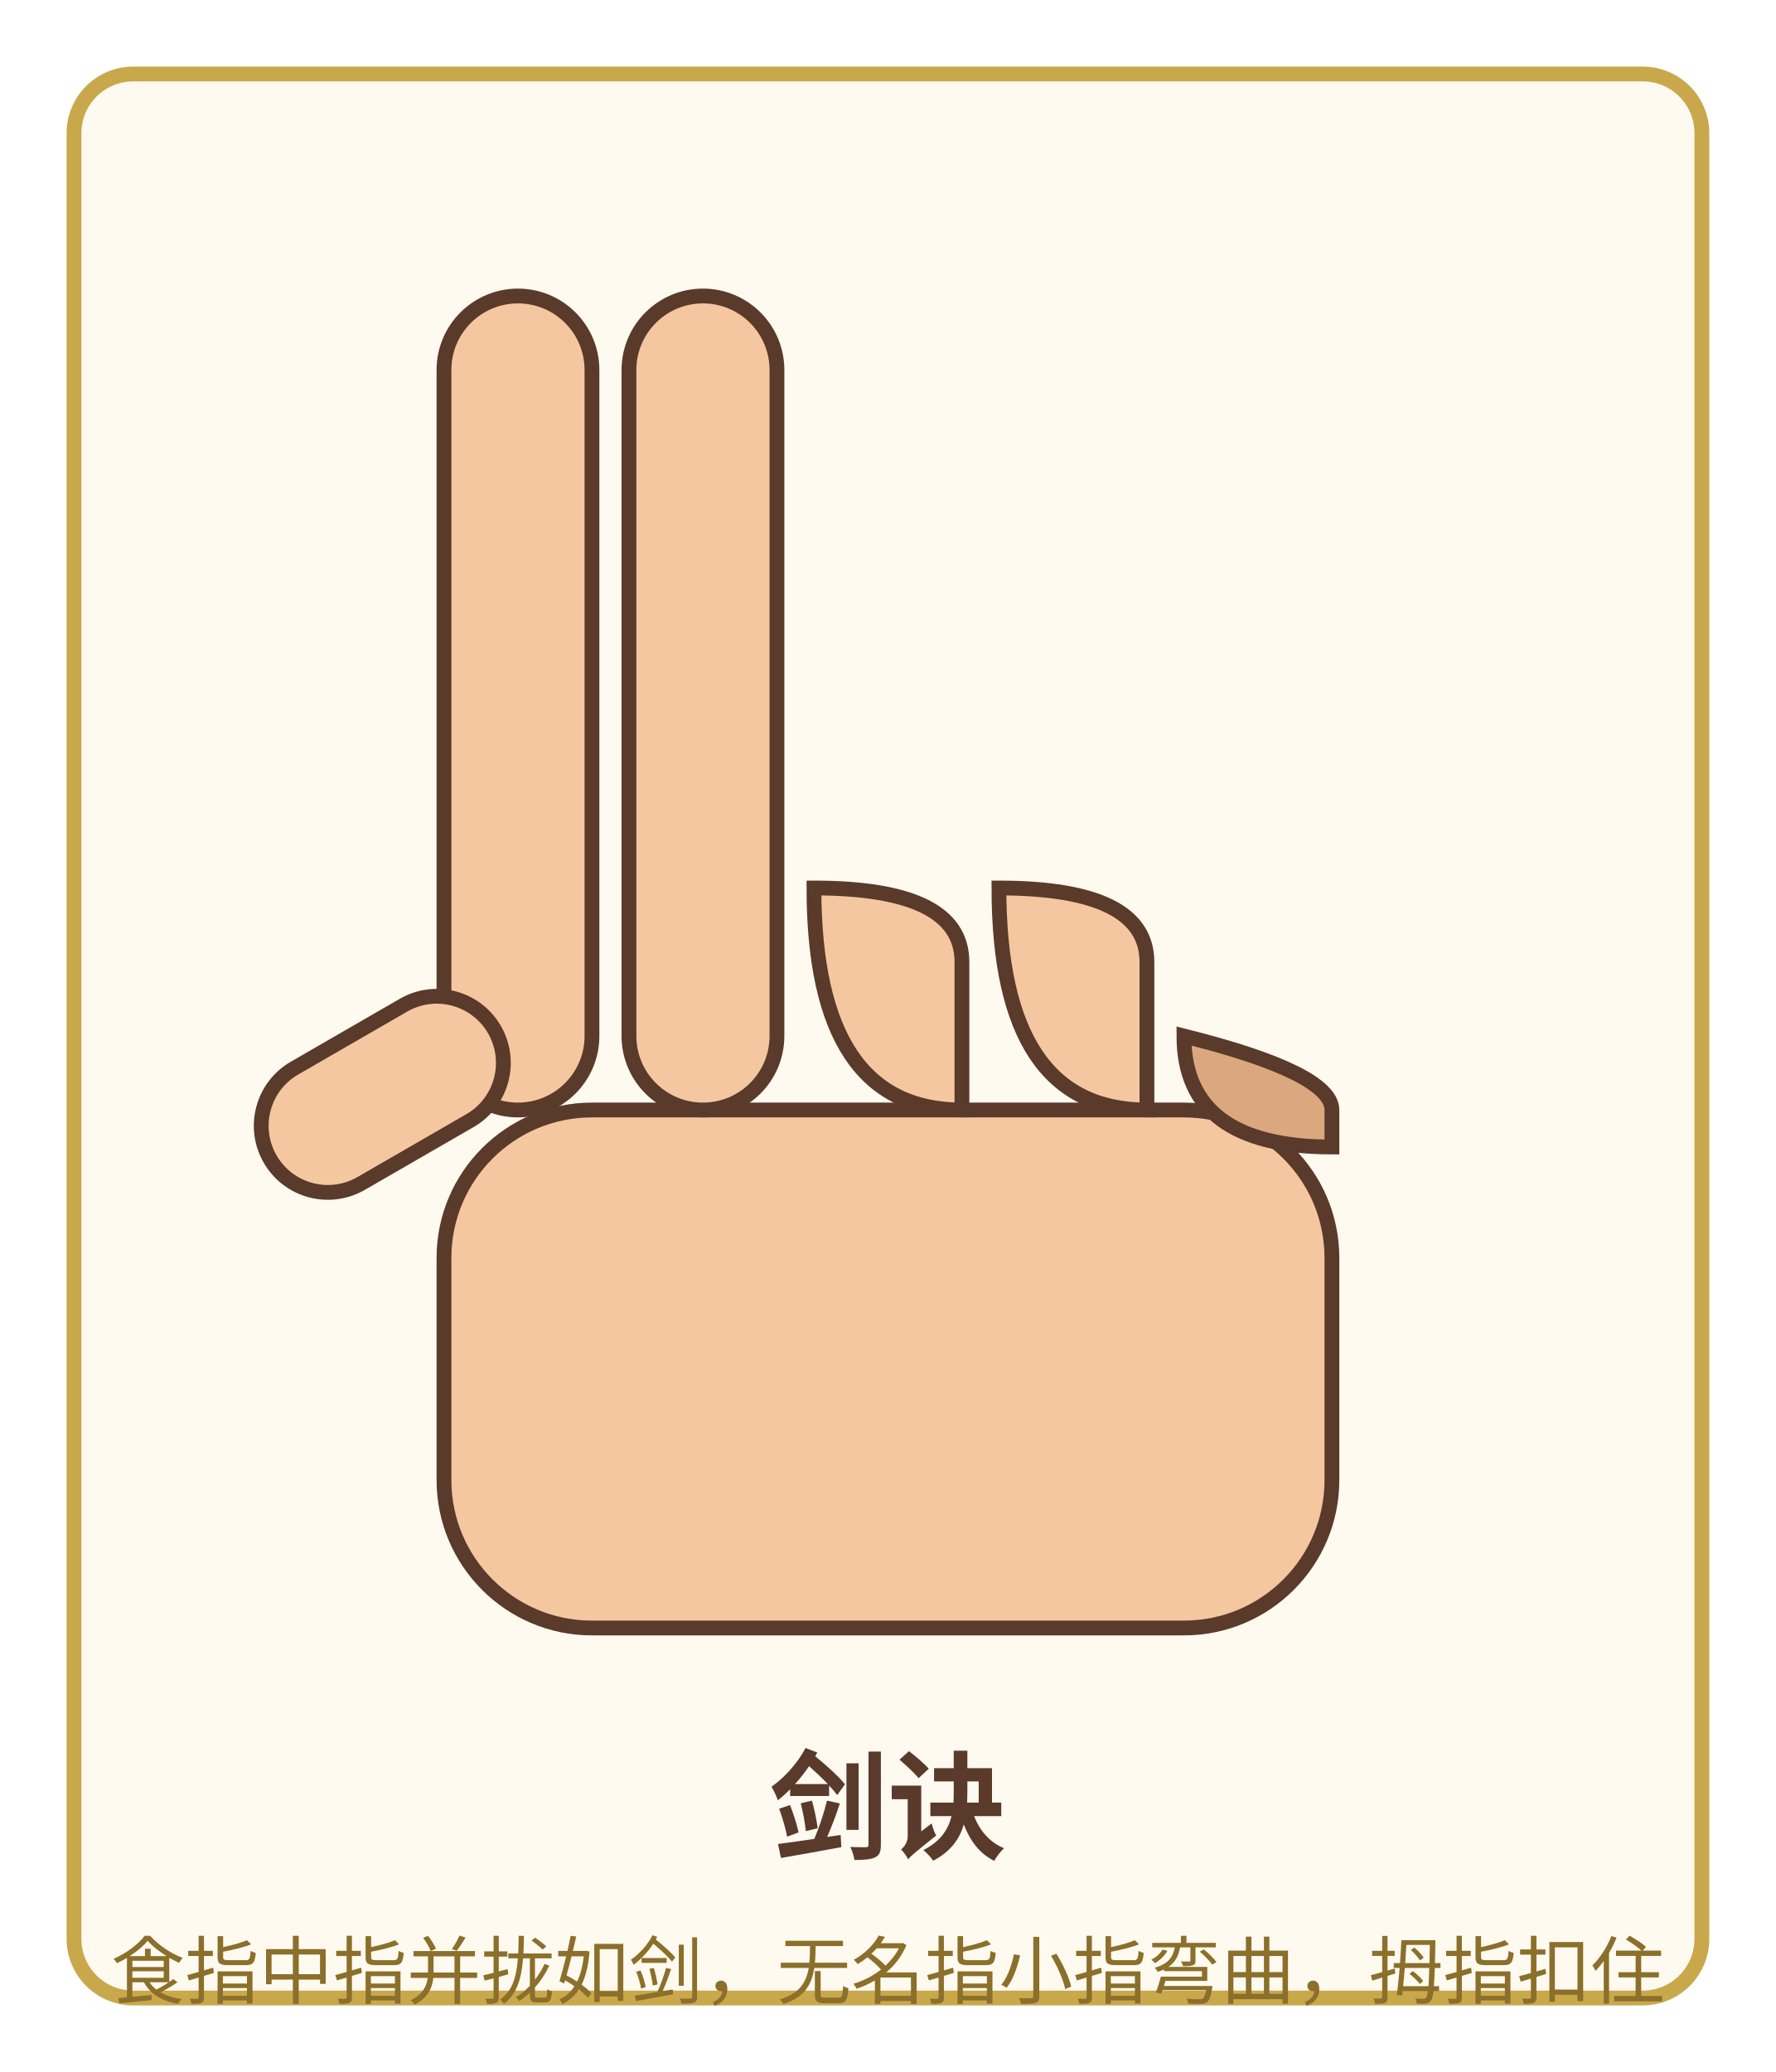
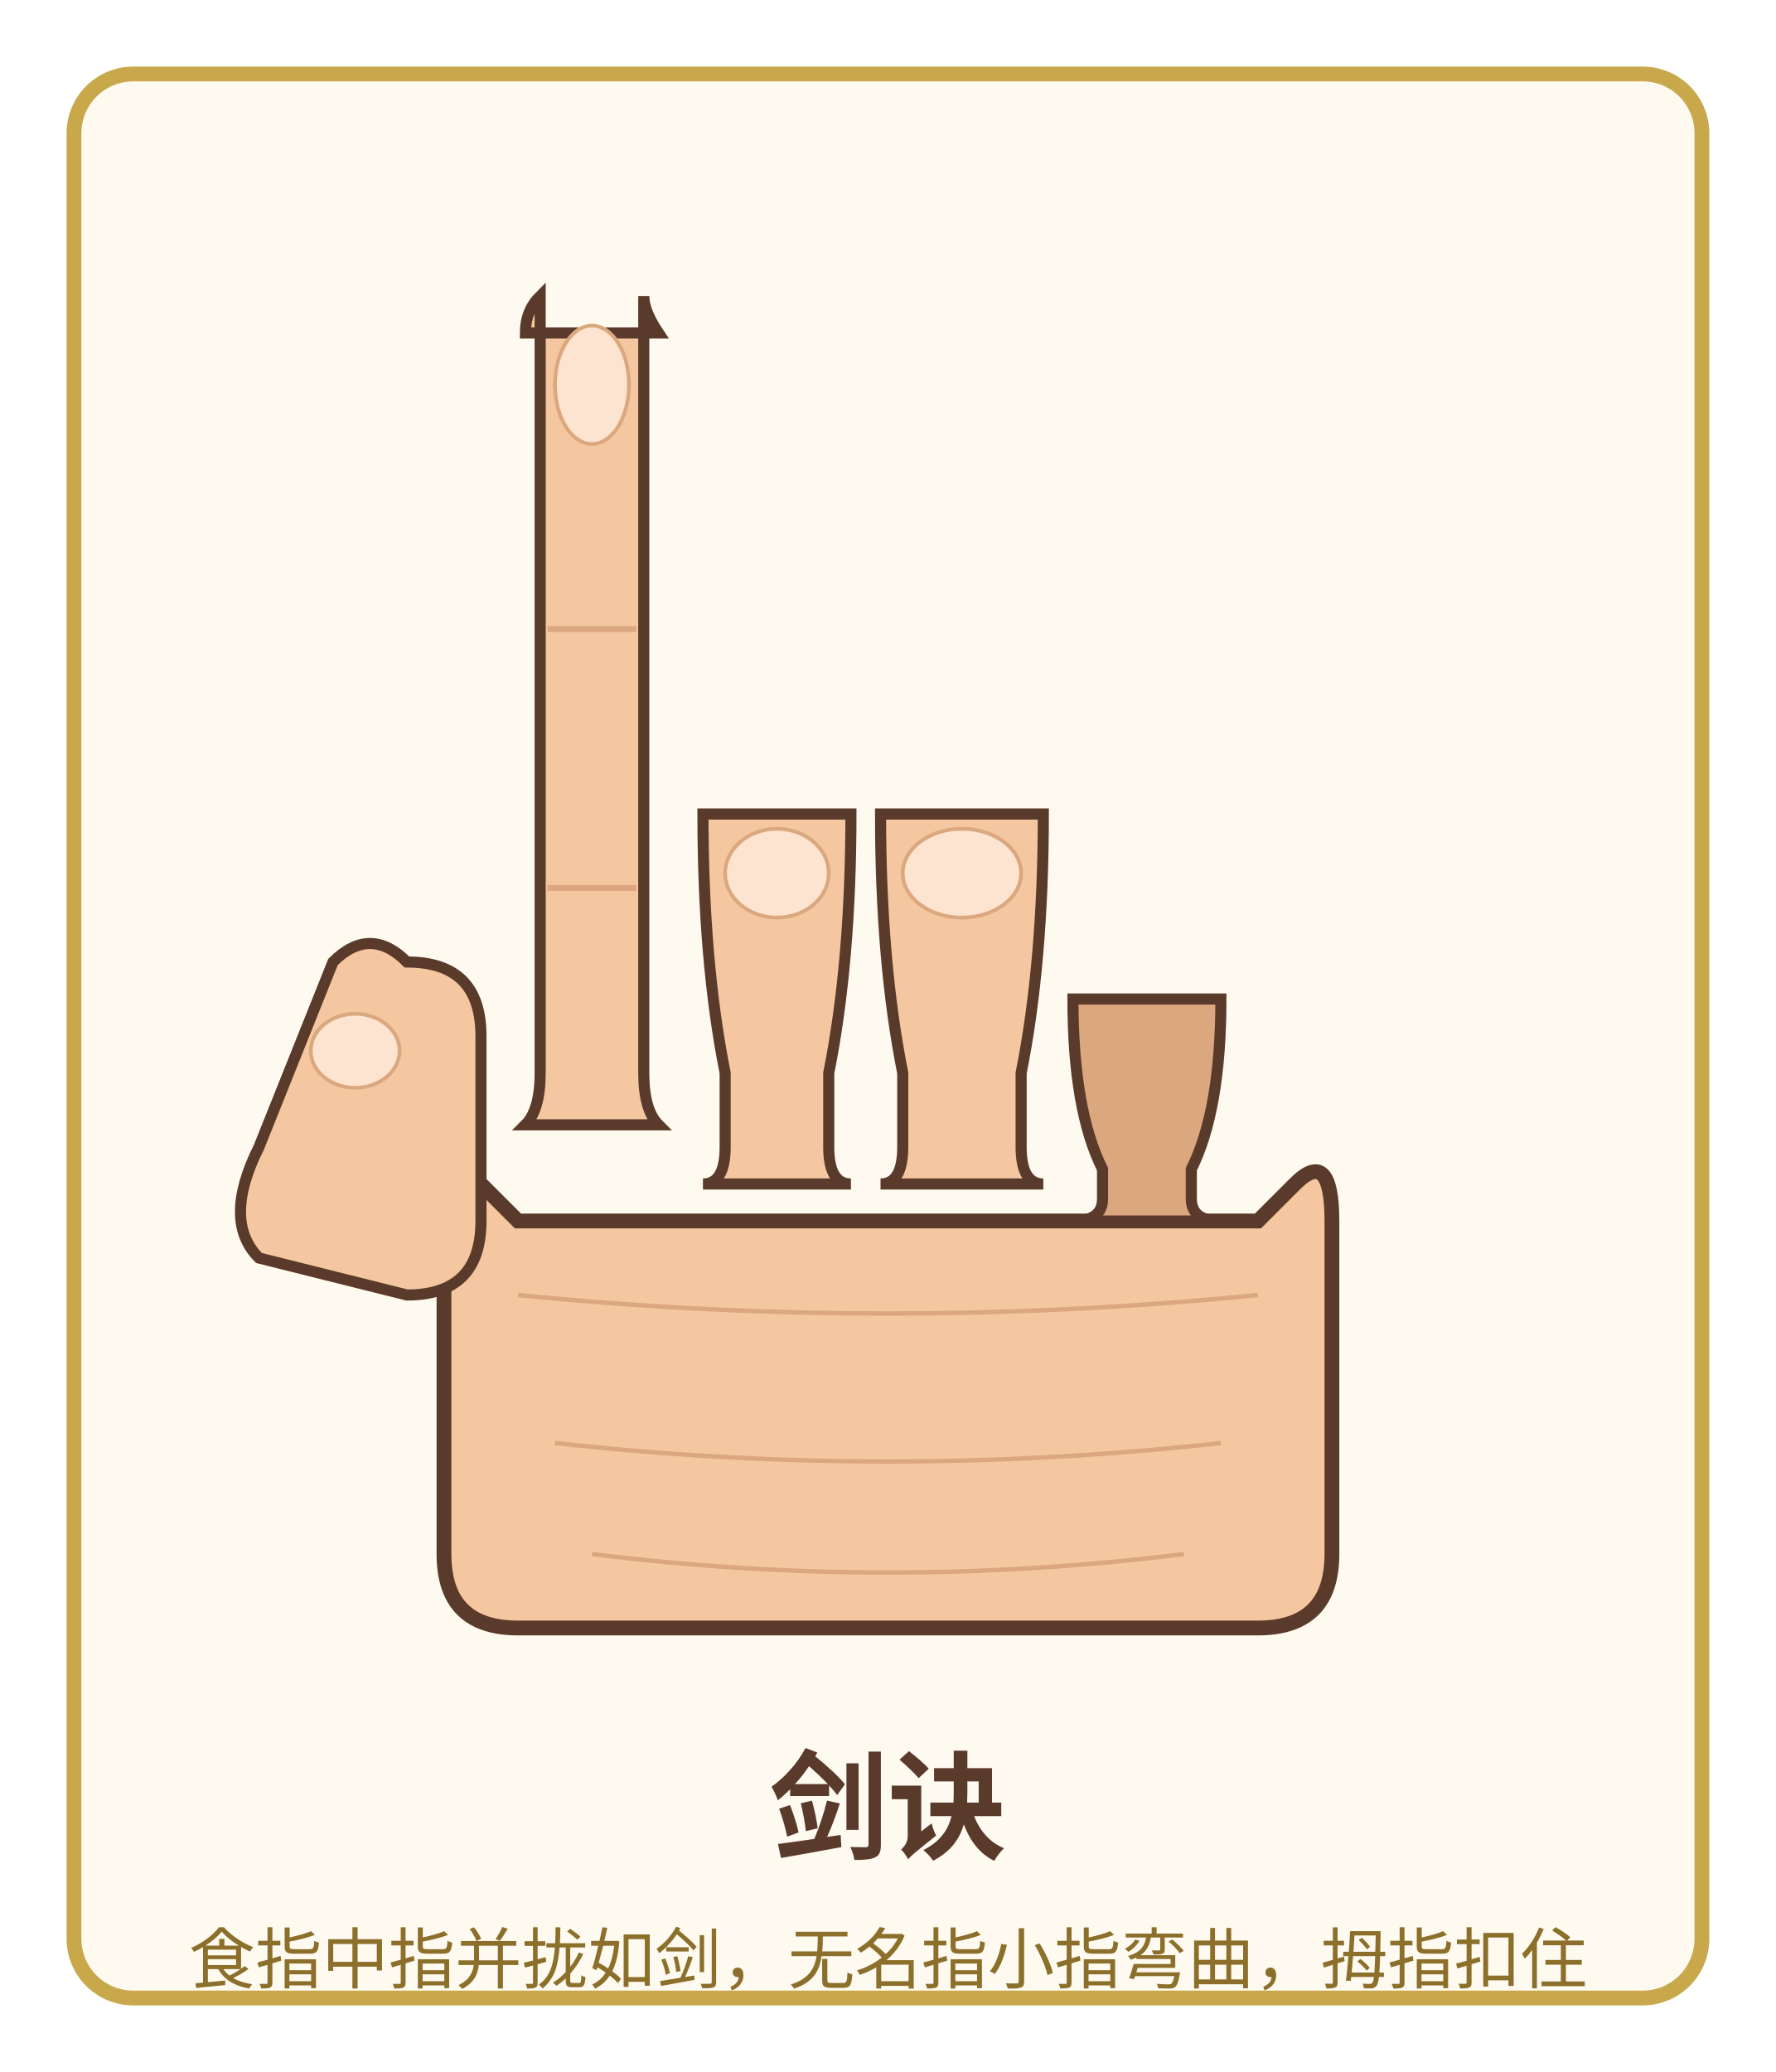
<svg xmlns="http://www.w3.org/2000/svg" viewBox="0 0 240 280" width="180">
  <rect x="10" y="10" width="220" height="260" fill="#fffaf0" stroke="#c9a84c" stroke-width="2" rx="8" />
-   <rect x="60" y="150" width="120" height="70" rx="20" fill="#f4c7a1" stroke="#5a3a2a" stroke-width="2" />
-   <rect x="60" y="40" width="20" height="110" rx="10" fill="#f4c7a1" stroke="#5a3a2a" stroke-width="2" />
-   <rect x="85" y="40" width="20" height="110" rx="10" fill="#f4c7a1" stroke="#5a3a2a" stroke-width="2" />
-   <path d="M 110 120 Q 110 150 130 150 L 130 130 Q 130 120 110 120 Z" fill="#f4c7a1" stroke="#5a3a2a" stroke-width="2" />
-   <path d="M 135 120 Q 135 150 155 150 L 155 130 Q 155 120 135 120 Z" fill="#f4c7a1" stroke="#5a3a2a" stroke-width="2" />
-   <path d="M 160 140 Q 160 155 180 155 L 180 150 Q 180 145 160 140 Z" fill="#dba77e" stroke="#5a3a2a" stroke-width="2" />
-   <rect x="35" y="140" width="35" height="18" rx="9" fill="#f4c7a1" stroke="#5a3a2a" stroke-width="2" transform="rotate(-30 50 150)" />
+   <path d="M 65 160 Q 60 155 60 165 L 60 210 Q 60 220 70 220 L 170 220 Q 180 220 180 210 L 180 165 Q 180 155 175 160 L 170 165 L 70 165 Z" fill="#f4c7a1" stroke="#5a3a2a" stroke-width="2" />
+   <path d="M 70 175 Q 120 180 170 175" fill="none" stroke="#dba77e" stroke-width="0.6" />
+   <path d="M 75 195 Q 120 200 165 195" fill="none" stroke="#dba77e" stroke-width="0.6" />
+   <path d="M 80 210 Q 120 215 160 210" fill="none" stroke="#dba77e" stroke-width="0.6" />
+   <path d="M 71 45 Q 71 42 73 40 L 73 145 Q 73 150 71 152 L 89 152 Q 87 150 87 145 L 87 40 Q 87 42 89 45 Z" fill="#f4c7a1" stroke="#5a3a2a" stroke-width="1.5" />
+   <line x1="74" y1="85" x2="86" y2="85" stroke="#dba77e" stroke-width="0.8" />
+   <line x1="74" y1="120" x2="86" y2="120" stroke="#dba77e" stroke-width="0.8" />
+   <ellipse cx="80" cy="52" rx="5" ry="8" fill="#fce4d0" stroke="#dba77e" stroke-width="0.5" />
+   <path d="M 95 110 Q 95 130 98 145 L 98 155 Q 98 160 95 160 L 115 160 Q 112 160 112 155 L 112 145 Q 115 130 115 110 Z" fill="#f4c7a1" stroke="#5a3a2a" stroke-width="1.5" />
+   <ellipse cx="105" cy="118" rx="7" ry="6" fill="#fce4d0" stroke="#dba77e" stroke-width="0.5" />
+   <path d="M 119 110 Q 119 130 122 145 L 122 155 Q 122 160 119 160 L 141 160 Q 138 160 138 155 L 138 145 Q 141 130 141 110 Z" fill="#f4c7a1" stroke="#5a3a2a" stroke-width="1.5" />
+   <ellipse cx="130" cy="118" rx="8" ry="6" fill="#fce4d0" stroke="#dba77e" stroke-width="0.5" />
+   <path d="M 145 135 Q 145 150 149 158 L 149 162 Q 149 165 145 165 L 165 165 Q 161 165 161 162 L 161 158 Q 165 150 165 135 Z" fill="#dba77e" stroke="#5a3a2a" stroke-width="1.5" />
+   <path d="M 55 130 Q 50 125 45 130 L 35 155 Q 30 165 35 170 L 55 175 Q 65 175 65 165 L 65 140 Q 65 130 55 130 Z" fill="#f4c7a1" stroke="#5a3a2a" stroke-width="1.5" />
+   <ellipse cx="48" cy="142" rx="6" ry="5" fill="#fce4d0" stroke="#dba77e" stroke-width="0.5" />
  <text x="120" y="250" text-anchor="middle" font-size="16" font-family="'Noto Serif SC',serif" font-weight="bold" fill="#5a3a2a">剑诀</text>
-   <text x="120" y="270" text-anchor="middle" font-size="10" font-family="'Noto Serif SC',serif" fill="#8b6f2a">食指中指并拢如剑，无名指小指弯曲，拇指扣住</text>
+   <text x="120" y="268" text-anchor="middle" font-size="9" font-family="'Noto Serif SC',serif" fill="#8b6f2a">食指中指并拢如剑，无名指小指弯曲，拇指扣住</text>
</svg>
